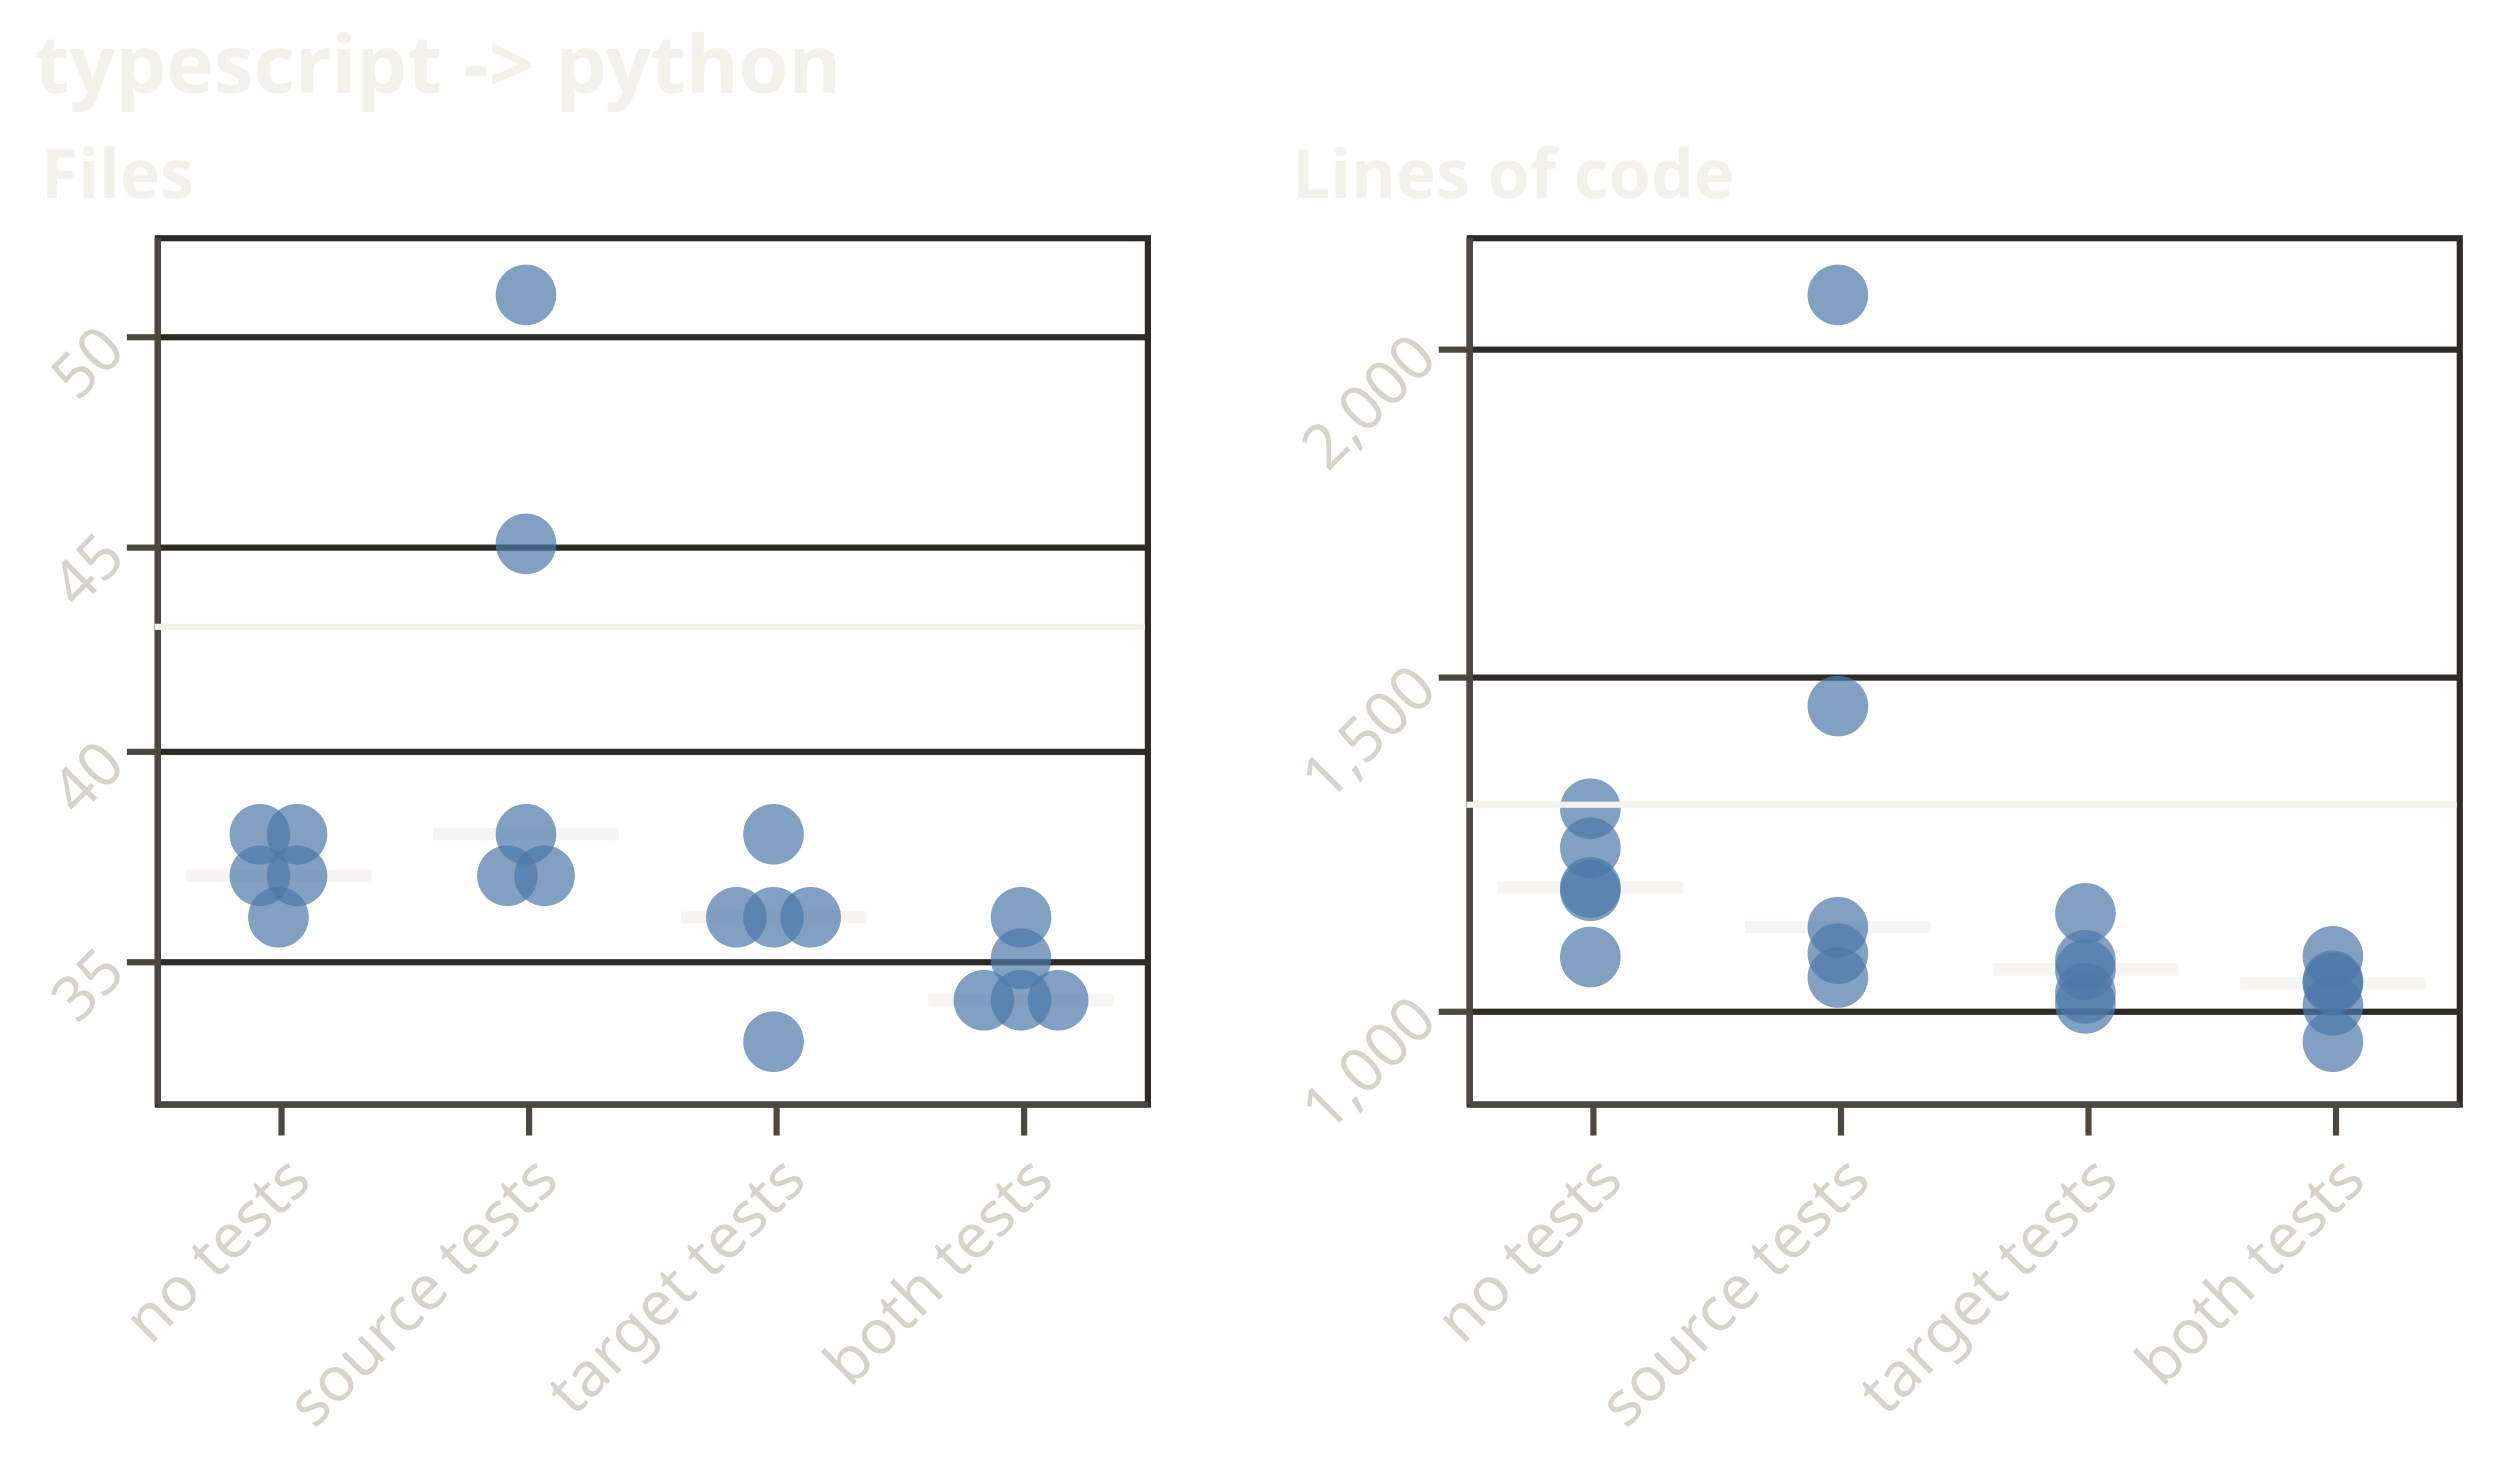
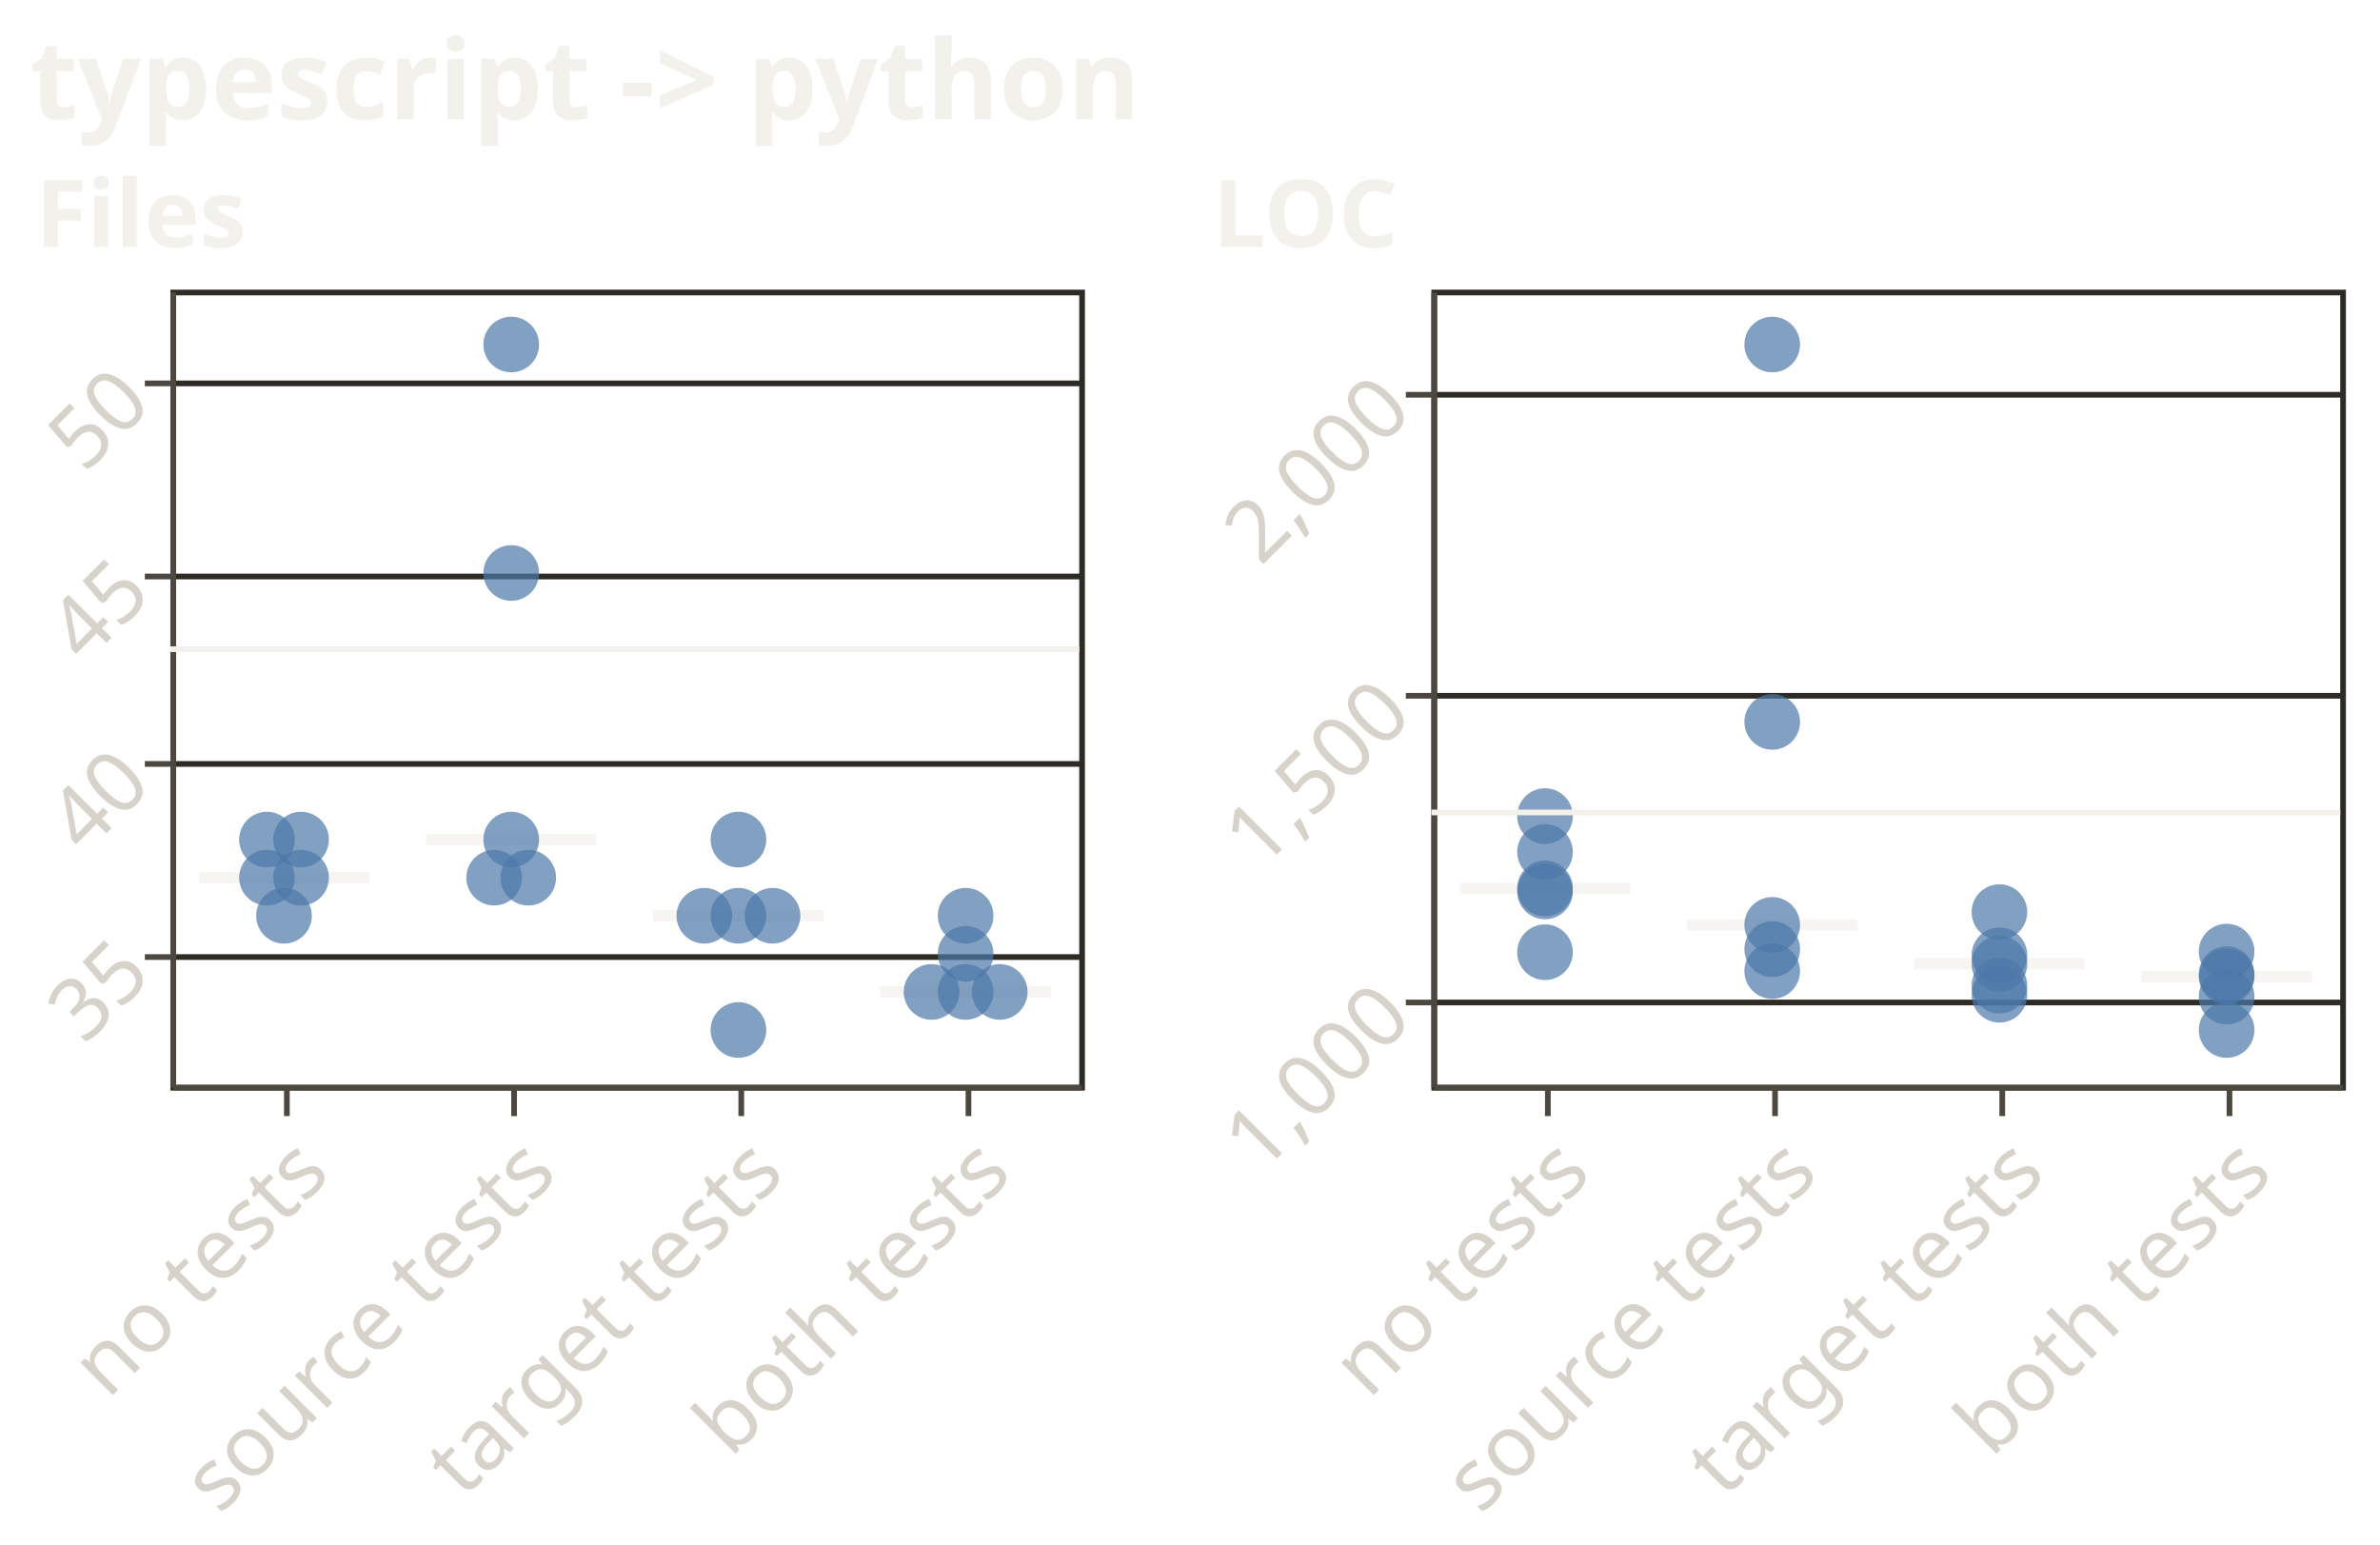
- <svg xmlns="http://www.w3.org/2000/svg" version="1.1" class="marks" width="404" height="237" viewBox="0 0 404 237">
-   <g fill="none" stroke-miterlimit="10" transform="translate(25,38)">
+ <svg xmlns="http://www.w3.org/2000/svg" version="1.1" class="marks" width="419" height="272" viewBox="0 0 419 272">
+   <g fill="none" stroke-miterlimit="10" transform="translate(30,51)">
    <g class="mark-group role-frame root" role="graphics-object" aria-roledescription="group mark container">
      <g transform="translate(0,0)">
        <path class="background" aria-hidden="true" d="M0,0h0v0h0Z" />
        <g>
          <g class="mark-group role-scope concat_0_group" role="graphics-object" aria-roledescription="group mark container">
            <g transform="translate(0,0)">
              <path class="background" aria-hidden="true" d="M0.5,0.5h160v140h-160Z" stroke="#2e2b26" />
              <g>
                <g class="mark-group role-axis" aria-hidden="true">
                  <g transform="translate(0.5,0.5)">
                    <path class="background" aria-hidden="true" d="M0,0h0v0h0Z" pointer-events="none" />
                    <g>
                      <g class="mark-rule role-axis-grid" pointer-events="none">
                        <line transform="translate(0,117)" x2="160" y2="0" stroke="#2e2b26" stroke-width="1" opacity="1" />
                        <line transform="translate(0,83)" x2="160" y2="0" stroke="#2e2b26" stroke-width="1" opacity="1" />
                        <line transform="translate(0,50)" x2="160" y2="0" stroke="#2e2b26" stroke-width="1" opacity="1" />
                        <line transform="translate(0,16)" x2="160" y2="0" stroke="#2e2b26" stroke-width="1" opacity="1" />
                      </g>
                    </g>
                    <path class="foreground" aria-hidden="true" d="" pointer-events="none" display="none" />
                  </g>
                </g>
                <g class="mark-group role-axis" role="graphics-symbol" aria-roledescription="axis" aria-label="X-axis for a discrete scale with 4 values: no tests, source tests, target tests, both tests">
                  <g transform="translate(0.5,140.5)">
                    <path class="background" aria-hidden="true" d="M0,0h0v0h0Z" pointer-events="none" />
                    <g>
                      <g class="mark-rule role-axis-tick" pointer-events="none">
                        <line transform="translate(20,0)" x2="0" y2="5" stroke="#4c4840" stroke-width="1" opacity="1" />
                        <line transform="translate(60,0)" x2="0" y2="5" stroke="#4c4840" stroke-width="1" opacity="1" />
                        <line transform="translate(100,0)" x2="0" y2="5" stroke="#4c4840" stroke-width="1" opacity="1" />
                        <line transform="translate(140,0)" x2="0" y2="5" stroke="#4c4840" stroke-width="1" opacity="1" />
                      </g>
                      <g class="mark-text role-axis-label" pointer-events="none">
-                         <text text-anchor="end" transform="translate(19.5,7) rotate(-45) translate(0,8)" font-family="sans-serif" font-size="10px" fill="#d8d3ca" opacity="1">no tests</text>
-                         <text text-anchor="end" transform="translate(59.5,7) rotate(-45) translate(0,8)" font-family="sans-serif" font-size="10px" fill="#d8d3ca" opacity="1">source tests</text>
-                         <text text-anchor="end" transform="translate(99.5,7) rotate(-45) translate(0,8)" font-family="sans-serif" font-size="10px" fill="#d8d3ca" opacity="1">target tests</text>
-                         <text text-anchor="end" transform="translate(139.5,7) rotate(-45) translate(0,8)" font-family="sans-serif" font-size="10px" fill="#d8d3ca" opacity="1">both tests</text>
+                         <text text-anchor="end" transform="translate(19.5,7) rotate(-45) translate(0,12)" font-family="sans-serif" font-size="15px" fill="#d8d3ca" opacity="1">no tests</text>
+                         <text text-anchor="end" transform="translate(59.5,7) rotate(-45) translate(0,12)" font-family="sans-serif" font-size="15px" fill="#d8d3ca" opacity="1">source tests</text>
+                         <text text-anchor="end" transform="translate(99.5,7) rotate(-45) translate(0,12)" font-family="sans-serif" font-size="15px" fill="#d8d3ca" opacity="1">target tests</text>
+                         <text text-anchor="end" transform="translate(139.5,7) rotate(-45) translate(0,12)" font-family="sans-serif" font-size="15px" fill="#d8d3ca" opacity="1">both tests</text>
                      </g>
                      <g class="mark-rule role-axis-domain" pointer-events="none">
                        <line transform="translate(0,0)" x2="160" y2="0" stroke="#4c4840" stroke-width="1" opacity="1" />
                      </g>
                    </g>
                    <path class="foreground" aria-hidden="true" d="" pointer-events="none" display="none" />
                  </g>
                </g>
                <g class="mark-group role-axis" role="graphics-symbol" aria-roledescription="axis" aria-label="Y-axis for a linear scale with values from 32 to 52">
                  <g transform="translate(0.5,0.5)">
                    <path class="background" aria-hidden="true" d="M0,0h0v0h0Z" pointer-events="none" />
                    <g>
                      <g class="mark-rule role-axis-tick" pointer-events="none">
                        <line transform="translate(0,117)" x2="-5" y2="0" stroke="#4c4840" stroke-width="1" opacity="1" />
                        <line transform="translate(0,83)" x2="-5" y2="0" stroke="#4c4840" stroke-width="1" opacity="1" />
                        <line transform="translate(0,50)" x2="-5" y2="0" stroke="#4c4840" stroke-width="1" opacity="1" />
                        <line transform="translate(0,16)" x2="-5" y2="0" stroke="#4c4840" stroke-width="1" opacity="1" />
                      </g>
                      <g class="mark-text role-axis-label" pointer-events="none">
-                         <text text-anchor="end" transform="translate(-7,116.9349) rotate(-45) translate(0,3)" font-family="sans-serif" font-size="10px" fill="#d8d3ca" opacity="1">35</text>
-                         <text text-anchor="end" transform="translate(-7,83.40996) rotate(-45) translate(0,3)" font-family="sans-serif" font-size="10px" fill="#d8d3ca" opacity="1">40</text>
-                         <text text-anchor="end" transform="translate(-7,49.88506) rotate(-45) translate(0,3)" font-family="sans-serif" font-size="10px" fill="#d8d3ca" opacity="1">45</text>
-                         <text text-anchor="end" transform="translate(-7,16.36015) rotate(-45) translate(0,3)" font-family="sans-serif" font-size="10px" fill="#d8d3ca" opacity="1">50</text>
+                         <text text-anchor="end" transform="translate(-7,116.9349) rotate(-45) translate(0,5)" font-family="sans-serif" font-size="15px" fill="#d8d3ca" opacity="1">35</text>
+                         <text text-anchor="end" transform="translate(-7,83.40996) rotate(-45) translate(0,5)" font-family="sans-serif" font-size="15px" fill="#d8d3ca" opacity="1">40</text>
+                         <text text-anchor="end" transform="translate(-7,49.88506) rotate(-45) translate(0,5)" font-family="sans-serif" font-size="15px" fill="#d8d3ca" opacity="1">45</text>
+                         <text text-anchor="end" transform="translate(-7,16.36015) rotate(-45) translate(0,5)" font-family="sans-serif" font-size="15px" fill="#d8d3ca" opacity="1">50</text>
                      </g>
                      <g class="mark-rule role-axis-domain" pointer-events="none">
                        <line transform="translate(0,140)" x2="0" y2="-140" stroke="#4c4840" stroke-width="1" opacity="1" />
                      </g>
                    </g>
                    <path class="foreground" aria-hidden="true" d="" pointer-events="none" display="none" />
                  </g>
                </g>
                <g class="mark-rect role-mark concat_0_layer_0_marks" role="graphics-object" aria-roledescription="rect mark container">
                  <path aria-label="condition: no tests; Median of value: 37" role="graphics-symbol" aria-roledescription="tick" d="M5,102.525h30v2h-30Z" fill="#f3f1ec" opacity="0.7" />
                  <path aria-label="condition: source tests; Median of value: 38" role="graphics-symbol" aria-roledescription="tick" d="M45,95.82h30v2h-30Z" fill="#f3f1ec" opacity="0.7" />
                  <path aria-label="condition: target tests; Median of value: 36" role="graphics-symbol" aria-roledescription="tick" d="M85,109.23h30v2h-30Z" fill="#f3f1ec" opacity="0.7" />
                  <path aria-label="condition: both tests; Median of value: 34" role="graphics-symbol" aria-roledescription="tick" d="M125,122.64h30v2h-30Z" fill="#f3f1ec" opacity="0.7" />
                </g>
                <g class="mark-symbol role-mark concat_0_layer_1_marks" role="graphics-object" aria-roledescription="symbol mark container">
                  <path aria-label="condition: no tests; value: 37; nudge: −0.5" role="graphics-symbol" aria-roledescription="point" transform="translate(17,103.5249)" d="M4.899,0A4.899,4.899,0,1,1,-4.899,0A4.899,4.899,0,1,1,4.899,0" fill="#4c78a8" stroke-width="2" opacity="0.7" />
                  <path aria-label="condition: no tests; value: 37; nudge: 0.5" role="graphics-symbol" aria-roledescription="point" transform="translate(23,103.5249)" d="M4.899,0A4.899,4.899,0,1,1,-4.899,0A4.899,4.899,0,1,1,4.899,0" fill="#4c78a8" stroke-width="2" opacity="0.7" />
                  <path aria-label="condition: no tests; value: 38; nudge: −0.5" role="graphics-symbol" aria-roledescription="point" transform="translate(17,96.81992)" d="M4.899,0A4.899,4.899,0,1,1,-4.899,0A4.899,4.899,0,1,1,4.899,0" fill="#4c78a8" stroke-width="2" opacity="0.7" />
                  <path aria-label="condition: no tests; value: 38; nudge: 0.5" role="graphics-symbol" aria-roledescription="point" transform="translate(23,96.81992)" d="M4.899,0A4.899,4.899,0,1,1,-4.899,0A4.899,4.899,0,1,1,4.899,0" fill="#4c78a8" stroke-width="2" opacity="0.7" />
                  <path aria-label="condition: no tests; value: 36; nudge: 0" role="graphics-symbol" aria-roledescription="point" transform="translate(20,110.2299)" d="M4.899,0A4.899,4.899,0,1,1,-4.899,0A4.899,4.899,0,1,1,4.899,0" fill="#4c78a8" stroke-width="2" opacity="0.7" />
                  <path aria-label="condition: source tests; value: 37; nudge: −0.5" role="graphics-symbol" aria-roledescription="point" transform="translate(57,103.5249)" d="M4.899,0A4.899,4.899,0,1,1,-4.899,0A4.899,4.899,0,1,1,4.899,0" fill="#4c78a8" stroke-width="2" opacity="0.7" />
                  <path aria-label="condition: source tests; value: 37; nudge: 0.5" role="graphics-symbol" aria-roledescription="point" transform="translate(63,103.5249)" d="M4.899,0A4.899,4.899,0,1,1,-4.899,0A4.899,4.899,0,1,1,4.899,0" fill="#4c78a8" stroke-width="2" opacity="0.7" />
                  <path aria-label="condition: source tests; value: 38; nudge: 0" role="graphics-symbol" aria-roledescription="point" transform="translate(60,96.81992)" d="M4.899,0A4.899,4.899,0,1,1,-4.899,0A4.899,4.899,0,1,1,4.899,0" fill="#4c78a8" stroke-width="2" opacity="0.7" />
                  <path aria-label="condition: source tests; value: 45; nudge: 0" role="graphics-symbol" aria-roledescription="point" transform="translate(60,49.88506)" d="M4.899,0A4.899,4.899,0,1,1,-4.899,0A4.899,4.899,0,1,1,4.899,0" fill="#4c78a8" stroke-width="2" opacity="0.7" />
                  <path aria-label="condition: source tests; value: 51; nudge: 0" role="graphics-symbol" aria-roledescription="point" transform="translate(60,9.655172)" d="M4.899,0A4.899,4.899,0,1,1,-4.899,0A4.899,4.899,0,1,1,4.899,0" fill="#4c78a8" stroke-width="2" opacity="0.7" />
                  <path aria-label="condition: target tests; value: 38; nudge: 0" role="graphics-symbol" aria-roledescription="point" transform="translate(100,96.81992)" d="M4.899,0A4.899,4.899,0,1,1,-4.899,0A4.899,4.899,0,1,1,4.899,0" fill="#4c78a8" stroke-width="2" opacity="0.7" />
                  <path aria-label="condition: target tests; value: 36; nudge: −1" role="graphics-symbol" aria-roledescription="point" transform="translate(94,110.2299)" d="M4.899,0A4.899,4.899,0,1,1,-4.899,0A4.899,4.899,0,1,1,4.899,0" fill="#4c78a8" stroke-width="2" opacity="0.7" />
                  <path aria-label="condition: target tests; value: 36; nudge: 0" role="graphics-symbol" aria-roledescription="point" transform="translate(100,110.2299)" d="M4.899,0A4.899,4.899,0,1,1,-4.899,0A4.899,4.899,0,1,1,4.899,0" fill="#4c78a8" stroke-width="2" opacity="0.7" />
                  <path aria-label="condition: target tests; value: 36; nudge: 1" role="graphics-symbol" aria-roledescription="point" transform="translate(106,110.2299)" d="M4.899,0A4.899,4.899,0,1,1,-4.899,0A4.899,4.899,0,1,1,4.899,0" fill="#4c78a8" stroke-width="2" opacity="0.7" />
                  <path aria-label="condition: target tests; value: 33; nudge: 0" role="graphics-symbol" aria-roledescription="point" transform="translate(100,130.3448)" d="M4.899,0A4.899,4.899,0,1,1,-4.899,0A4.899,4.899,0,1,1,4.899,0" fill="#4c78a8" stroke-width="2" opacity="0.7" />
                  <path aria-label="condition: both tests; value: 34; nudge: −1" role="graphics-symbol" aria-roledescription="point" transform="translate(134,123.6398)" d="M4.899,0A4.899,4.899,0,1,1,-4.899,0A4.899,4.899,0,1,1,4.899,0" fill="#4c78a8" stroke-width="2" opacity="0.7" />
                  <path aria-label="condition: both tests; value: 34; nudge: 0" role="graphics-symbol" aria-roledescription="point" transform="translate(140,123.6398)" d="M4.899,0A4.899,4.899,0,1,1,-4.899,0A4.899,4.899,0,1,1,4.899,0" fill="#4c78a8" stroke-width="2" opacity="0.7" />
                  <path aria-label="condition: both tests; value: 34; nudge: 1" role="graphics-symbol" aria-roledescription="point" transform="translate(146,123.6398)" d="M4.899,0A4.899,4.899,0,1,1,-4.899,0A4.899,4.899,0,1,1,4.899,0" fill="#4c78a8" stroke-width="2" opacity="0.7" />
                  <path aria-label="condition: both tests; value: 35; nudge: 0" role="graphics-symbol" aria-roledescription="point" transform="translate(140,116.9349)" d="M4.899,0A4.899,4.899,0,1,1,-4.899,0A4.899,4.899,0,1,1,4.899,0" fill="#4c78a8" stroke-width="2" opacity="0.7" />
                  <path aria-label="condition: both tests; value: 36; nudge: 0" role="graphics-symbol" aria-roledescription="point" transform="translate(140,110.2299)" d="M4.899,0A4.899,4.899,0,1,1,-4.899,0A4.899,4.899,0,1,1,4.899,0" fill="#4c78a8" stroke-width="2" opacity="0.7" />
                </g>
                <g class="mark-rule role-mark concat_0_layer_2_marks" role="graphics-object" aria-roledescription="rule mark container">
                  <line aria-label="Median of reference: 43" role="graphics-symbol" aria-roledescription="rule mark" transform="translate(160,63.29502)" x2="-160" y2="0" stroke="#f3f1ec" />
                </g>
                <g class="mark-group role-title">
-                   <g transform="translate(-18.40072,-15)">
+                   <g transform="translate(-23.74752,-20.5)">
                    <path class="background" aria-hidden="true" d="M0,0h0v0h0Z" pointer-events="none" />
                    <g>
                      <g class="mark-text role-title-text" role="graphics-symbol" aria-roledescription="title" aria-label="Title text 'Files'" pointer-events="none">
-                         <text text-anchor="start" transform="translate(0,9)" font-family="sans-serif" font-size="11px" font-weight="bold" fill="#f3f1ec" opacity="1">Files</text>
+                         <text text-anchor="start" transform="translate(0,13)" font-family="sans-serif" font-size="16.5px" font-weight="bold" fill="#f3f1ec" opacity="1">Files</text>
                      </g>
                    </g>
                    <path class="foreground" aria-hidden="true" d="" pointer-events="none" display="none" />
                  </g>
                </g>
              </g>
              <path class="foreground" aria-hidden="true" d="" display="none" />
            </g>
          </g>
          <g class="mark-group role-scope concat_1_group" role="graphics-object" aria-roledescription="group mark container">
-             <g transform="translate(212,0)">
+             <g transform="translate(222,0)">
              <path class="background" aria-hidden="true" d="M0.5,0.5h160v140h-160Z" stroke="#2e2b26" />
              <g>
                <g class="mark-group role-axis" aria-hidden="true">
                  <g transform="translate(0.5,0.5)">
                    <path class="background" aria-hidden="true" d="M0,0h0v0h0Z" pointer-events="none" />
                    <g>
                      <g class="mark-rule role-axis-grid" pointer-events="none">
                        <line transform="translate(0,125)" x2="160" y2="0" stroke="#2e2b26" stroke-width="1" opacity="1" />
                        <line transform="translate(0,71)" x2="160" y2="0" stroke="#2e2b26" stroke-width="1" opacity="1" />
                        <line transform="translate(0,18)" x2="160" y2="0" stroke="#2e2b26" stroke-width="1" opacity="1" />
                      </g>
                    </g>
                    <path class="foreground" aria-hidden="true" d="" pointer-events="none" display="none" />
                  </g>
                </g>
                <g class="mark-group role-axis" role="graphics-symbol" aria-roledescription="axis" aria-label="X-axis for a discrete scale with 4 values: no tests, source tests, target tests, both tests">
                  <g transform="translate(0.5,140.5)">
                    <path class="background" aria-hidden="true" d="M0,0h0v0h0Z" pointer-events="none" />
                    <g>
                      <g class="mark-rule role-axis-tick" pointer-events="none">
                        <line transform="translate(20,0)" x2="0" y2="5" stroke="#4c4840" stroke-width="1" opacity="1" />
                        <line transform="translate(60,0)" x2="0" y2="5" stroke="#4c4840" stroke-width="1" opacity="1" />
                        <line transform="translate(100,0)" x2="0" y2="5" stroke="#4c4840" stroke-width="1" opacity="1" />
                        <line transform="translate(140,0)" x2="0" y2="5" stroke="#4c4840" stroke-width="1" opacity="1" />
                      </g>
                      <g class="mark-text role-axis-label" pointer-events="none">
-                         <text text-anchor="end" transform="translate(19.5,7) rotate(-45) translate(0,8)" font-family="sans-serif" font-size="10px" fill="#d8d3ca" opacity="1">no tests</text>
-                         <text text-anchor="end" transform="translate(59.5,7) rotate(-45) translate(0,8)" font-family="sans-serif" font-size="10px" fill="#d8d3ca" opacity="1">source tests</text>
-                         <text text-anchor="end" transform="translate(99.5,7) rotate(-45) translate(0,8)" font-family="sans-serif" font-size="10px" fill="#d8d3ca" opacity="1">target tests</text>
-                         <text text-anchor="end" transform="translate(139.5,7) rotate(-45) translate(0,8)" font-family="sans-serif" font-size="10px" fill="#d8d3ca" opacity="1">both tests</text>
+                         <text text-anchor="end" transform="translate(19.5,7) rotate(-45) translate(0,12)" font-family="sans-serif" font-size="15px" fill="#d8d3ca" opacity="1">no tests</text>
+                         <text text-anchor="end" transform="translate(59.5,7) rotate(-45) translate(0,12)" font-family="sans-serif" font-size="15px" fill="#d8d3ca" opacity="1">source tests</text>
+                         <text text-anchor="end" transform="translate(99.5,7) rotate(-45) translate(0,12)" font-family="sans-serif" font-size="15px" fill="#d8d3ca" opacity="1">target tests</text>
+                         <text text-anchor="end" transform="translate(139.5,7) rotate(-45) translate(0,12)" font-family="sans-serif" font-size="15px" fill="#d8d3ca" opacity="1">both tests</text>
                      </g>
                      <g class="mark-rule role-axis-domain" pointer-events="none">
                        <line transform="translate(0,0)" x2="160" y2="0" stroke="#4c4840" stroke-width="1" opacity="1" />
                      </g>
                    </g>
                    <path class="foreground" aria-hidden="true" d="" pointer-events="none" display="none" />
                  </g>
                </g>
                <g class="mark-group role-axis" role="graphics-symbol" aria-roledescription="axis" aria-label="Y-axis for a linear scale with values from 857 to 2,165">
                  <g transform="translate(0.5,0.5)">
                    <path class="background" aria-hidden="true" d="M0,0h0v0h0Z" pointer-events="none" />
                    <g>
                      <g class="mark-rule role-axis-tick" pointer-events="none">
                        <line transform="translate(0,125)" x2="-5" y2="0" stroke="#4c4840" stroke-width="1" opacity="1" />
                        <line transform="translate(0,71)" x2="-5" y2="0" stroke="#4c4840" stroke-width="1" opacity="1" />
                        <line transform="translate(0,18)" x2="-5" y2="0" stroke="#4c4840" stroke-width="1" opacity="1" />
                      </g>
                      <g class="mark-text role-axis-label" pointer-events="none">
-                         <text text-anchor="end" transform="translate(-7,124.6741) rotate(-45) translate(0,3)" font-family="sans-serif" font-size="10px" fill="#d8d3ca" opacity="1">1,000</text>
-                         <text text-anchor="end" transform="translate(-7,71.17694) rotate(-45) translate(0,3)" font-family="sans-serif" font-size="10px" fill="#d8d3ca" opacity="1">1,500</text>
-                         <text text-anchor="end" transform="translate(-7,17.67975) rotate(-45) translate(0,3)" font-family="sans-serif" font-size="10px" fill="#d8d3ca" opacity="1">2,000</text>
+                         <text text-anchor="end" transform="translate(-7,124.6741) rotate(-45) translate(0,5)" font-family="sans-serif" font-size="15px" fill="#d8d3ca" opacity="1">1,000</text>
+                         <text text-anchor="end" transform="translate(-7,71.17694) rotate(-45) translate(0,5)" font-family="sans-serif" font-size="15px" fill="#d8d3ca" opacity="1">1,500</text>
+                         <text text-anchor="end" transform="translate(-7,17.67975) rotate(-45) translate(0,5)" font-family="sans-serif" font-size="15px" fill="#d8d3ca" opacity="1">2,000</text>
                      </g>
                      <g class="mark-rule role-axis-domain" pointer-events="none">
                        <line transform="translate(0,140)" x2="0" y2="-140" stroke="#4c4840" stroke-width="1" opacity="1" />
                      </g>
                    </g>
                    <path class="foreground" aria-hidden="true" d="" pointer-events="none" display="none" />
                  </g>
                </g>
                <g class="mark-rect role-mark concat_1_layer_0_marks" role="graphics-object" aria-roledescription="rect mark container">
                  <path aria-label="condition: no tests; Median of value: 1180" role="graphics-symbol" aria-roledescription="tick" d="M5,104.415h30v2h-30Z" fill="#f3f1ec" opacity="0.7" />
                  <path aria-label="condition: source tests; Median of value: 1120" role="graphics-symbol" aria-roledescription="tick" d="M45,110.835h30v2h-30Z" fill="#f3f1ec" opacity="0.7" />
                  <path aria-label="condition: target tests; Median of value: 1056" role="graphics-symbol" aria-roledescription="tick" d="M85,117.682h30v2h-30Z" fill="#f3f1ec" opacity="0.7" />
                  <path aria-label="condition: both tests; Median of value: 1035" role="graphics-symbol" aria-roledescription="tick" d="M125,119.929h30v2h-30Z" fill="#f3f1ec" opacity="0.7" />
                </g>
                <g class="mark-symbol role-mark concat_1_layer_1_marks" role="graphics-object" aria-roledescription="symbol mark container">
                  <path aria-label="condition: no tests; value: 1175; nudge: 0" role="graphics-symbol" aria-roledescription="point" transform="translate(20,105.9501)" d="M4.899,0A4.899,4.899,0,1,1,-4.899,0A4.899,4.899,0,1,1,4.899,0" fill="#4c78a8" stroke-width="2" opacity="0.7" />
                  <path aria-label="condition: no tests; value: 1299; nudge: 0" role="graphics-symbol" aria-roledescription="point" transform="translate(20,92.68281)" d="M4.899,0A4.899,4.899,0,1,1,-4.899,0A4.899,4.899,0,1,1,4.899,0" fill="#4c78a8" stroke-width="2" opacity="0.7" />
                  <path aria-label="condition: no tests; value: 1180; nudge: 0" role="graphics-symbol" aria-roledescription="point" transform="translate(20,105.4151)" d="M4.899,0A4.899,4.899,0,1,1,-4.899,0A4.899,4.899,0,1,1,4.899,0" fill="#4c78a8" stroke-width="2" opacity="0.7" />
                  <path aria-label="condition: no tests; value: 1240; nudge: 0" role="graphics-symbol" aria-roledescription="point" transform="translate(20,98.99548)" d="M4.899,0A4.899,4.899,0,1,1,-4.899,0A4.899,4.899,0,1,1,4.899,0" fill="#4c78a8" stroke-width="2" opacity="0.7" />
                  <path aria-label="condition: no tests; value: 1075; nudge: 0" role="graphics-symbol" aria-roledescription="point" transform="translate(20,116.6495)" d="M4.899,0A4.899,4.899,0,1,1,-4.899,0A4.899,4.899,0,1,1,4.899,0" fill="#4c78a8" stroke-width="2" opacity="0.7" />
                  <path aria-label="condition: source tests; value: 1080; nudge: 0" role="graphics-symbol" aria-roledescription="point" transform="translate(60,116.1146)" d="M4.899,0A4.899,4.899,0,1,1,-4.899,0A4.899,4.899,0,1,1,4.899,0" fill="#4c78a8" stroke-width="2" opacity="0.7" />
                  <path aria-label="condition: source tests; value: 1120; nudge: 0" role="graphics-symbol" aria-roledescription="point" transform="translate(60,111.8348)" d="M4.899,0A4.899,4.899,0,1,1,-4.899,0A4.899,4.899,0,1,1,4.899,0" fill="#4c78a8" stroke-width="2" opacity="0.7" />
                  <path aria-label="condition: source tests; value: 1454; nudge: 0" role="graphics-symbol" aria-roledescription="point" transform="translate(60,76.09868)" d="M4.899,0A4.899,4.899,0,1,1,-4.899,0A4.899,4.899,0,1,1,4.899,0" fill="#4c78a8" stroke-width="2" opacity="0.7" />
                  <path aria-label="condition: source tests; value: 1044; nudge: 0" role="graphics-symbol" aria-roledescription="point" transform="translate(60,119.9664)" d="M4.899,0A4.899,4.899,0,1,1,-4.899,0A4.899,4.899,0,1,1,4.899,0" fill="#4c78a8" stroke-width="2" opacity="0.7" />
                  <path aria-label="condition: source tests; value: 2075; nudge: 0" role="graphics-symbol" aria-roledescription="point" transform="translate(60,9.655172)" d="M4.899,0A4.899,4.899,0,1,1,-4.899,0A4.899,4.899,0,1,1,4.899,0" fill="#4c78a8" stroke-width="2" opacity="0.7" />
                  <path aria-label="condition: target tests; value: 1141; nudge: 0" role="graphics-symbol" aria-roledescription="point" transform="translate(100,109.5879)" d="M4.899,0A4.899,4.899,0,1,1,-4.899,0A4.899,4.899,0,1,1,4.899,0" fill="#4c78a8" stroke-width="2" opacity="0.7" />
                  <path aria-label="condition: target tests; value: 1056; nudge: 0" role="graphics-symbol" aria-roledescription="point" transform="translate(100,118.6824)" d="M4.899,0A4.899,4.899,0,1,1,-4.899,0A4.899,4.899,0,1,1,4.899,0" fill="#4c78a8" stroke-width="2" opacity="0.7" />
                  <path aria-label="condition: target tests; value: 1020; nudge: 0" role="graphics-symbol" aria-roledescription="point" transform="translate(100,122.5342)" d="M4.899,0A4.899,4.899,0,1,1,-4.899,0A4.899,4.899,0,1,1,4.899,0" fill="#4c78a8" stroke-width="2" opacity="0.7" />
                  <path aria-label="condition: target tests; value: 1070; nudge: 0" role="graphics-symbol" aria-roledescription="point" transform="translate(100,117.1845)" d="M4.899,0A4.899,4.899,0,1,1,-4.899,0A4.899,4.899,0,1,1,4.899,0" fill="#4c78a8" stroke-width="2" opacity="0.7" />
                  <path aria-label="condition: target tests; value: 1005; nudge: 0" role="graphics-symbol" aria-roledescription="point" transform="translate(100,124.1392)" d="M4.899,0A4.899,4.899,0,1,1,-4.899,0A4.899,4.899,0,1,1,4.899,0" fill="#4c78a8" stroke-width="2" opacity="0.7" />
                  <path aria-label="condition: both tests; value: 1076; nudge: 0" role="graphics-symbol" aria-roledescription="point" transform="translate(140,116.5426)" d="M4.899,0A4.899,4.899,0,1,1,-4.899,0A4.899,4.899,0,1,1,4.899,0" fill="#4c78a8" stroke-width="2" opacity="0.7" />
                  <path aria-label="condition: both tests; value: 947; nudge: 0" role="graphics-symbol" aria-roledescription="point" transform="translate(140,130.3448)" d="M4.899,0A4.899,4.899,0,1,1,-4.899,0A4.899,4.899,0,1,1,4.899,0" fill="#4c78a8" stroke-width="2" opacity="0.7" />
                  <path aria-label="condition: both tests; value: 1035; nudge: 0" role="graphics-symbol" aria-roledescription="point" transform="translate(140,120.9293)" d="M4.899,0A4.899,4.899,0,1,1,-4.899,0A4.899,4.899,0,1,1,4.899,0" fill="#4c78a8" stroke-width="2" opacity="0.7" />
                  <path aria-label="condition: both tests; value: 1039; nudge: 0" role="graphics-symbol" aria-roledescription="point" transform="translate(140,120.5013)" d="M4.899,0A4.899,4.899,0,1,1,-4.899,0A4.899,4.899,0,1,1,4.899,0" fill="#4c78a8" stroke-width="2" opacity="0.7" />
                  <path aria-label="condition: both tests; value: 1002; nudge: 0" role="graphics-symbol" aria-roledescription="point" transform="translate(140,124.4601)" d="M4.899,0A4.899,4.899,0,1,1,-4.899,0A4.899,4.899,0,1,1,4.899,0" fill="#4c78a8" stroke-width="2" opacity="0.7" />
                </g>
                <g class="mark-rule role-mark concat_1_layer_2_marks" role="graphics-object" aria-roledescription="rule mark container">
                  <line aria-label="Median of reference: 1305" role="graphics-symbol" aria-roledescription="rule mark" transform="translate(160,92.04084)" x2="-160" y2="0" stroke="#f3f1ec" />
                </g>
                <g class="mark-group role-title">
-                   <g transform="translate(-28.23047,-15)">
-                     <path class="background" aria-hidden="true" d="M0,0h0v0h0Z" pointer-events="none" />
-                     <g>
-                       <g class="mark-text role-title-text" role="graphics-symbol" aria-roledescription="title" aria-label="Title text 'Lines of code'" pointer-events="none">
-                         <text text-anchor="start" transform="translate(0,9)" font-family="sans-serif" font-size="11px" font-weight="bold" fill="#f3f1ec" opacity="1">Lines of code</text>
+                   <g transform="translate(-38.49215,-20.5)">
+                     <path class="background" aria-hidden="true" d="M0,0h0v0h0Z" pointer-events="none" />
+                     <g>
+                       <g class="mark-text role-title-text" role="graphics-symbol" aria-roledescription="title" aria-label="Title text 'LOC'" pointer-events="none">
+                         <text text-anchor="start" transform="translate(0,13)" font-family="sans-serif" font-size="16.5px" font-weight="bold" fill="#f3f1ec" opacity="1">LOC</text>
                      </g>
                    </g>
                    <path class="foreground" aria-hidden="true" d="" pointer-events="none" display="none" />
                  </g>
                </g>
              </g>
              <path class="foreground" aria-hidden="true" d="" display="none" />
            </g>
          </g>
          <g class="mark-group role-title">
-             <g transform="translate(-19.40072,-33)">
+             <g transform="translate(-24.74752,-45)">
              <path class="background" aria-hidden="true" d="M0,0h0v0h0Z" pointer-events="none" />
              <g>
                <g class="mark-text role-title-text" role="graphics-symbol" aria-roledescription="title" aria-label="Title text 'typescript -&gt; python'" pointer-events="none">
-                   <text text-anchor="start" transform="translate(0,10)" font-family="sans-serif" font-size="13px" font-weight="bold" fill="#f3f1ec" opacity="1">typescript -&gt; python</text>
+                   <text text-anchor="start" transform="translate(0,15)" font-family="sans-serif" font-size="19.5px" font-weight="bold" fill="#f3f1ec" opacity="1">typescript -&gt; python</text>
                </g>
              </g>
              <path class="foreground" aria-hidden="true" d="" pointer-events="none" display="none" />
            </g>
          </g>
        </g>
        <path class="foreground" aria-hidden="true" d="" display="none" />
      </g>
    </g>
  </g>
</svg>
